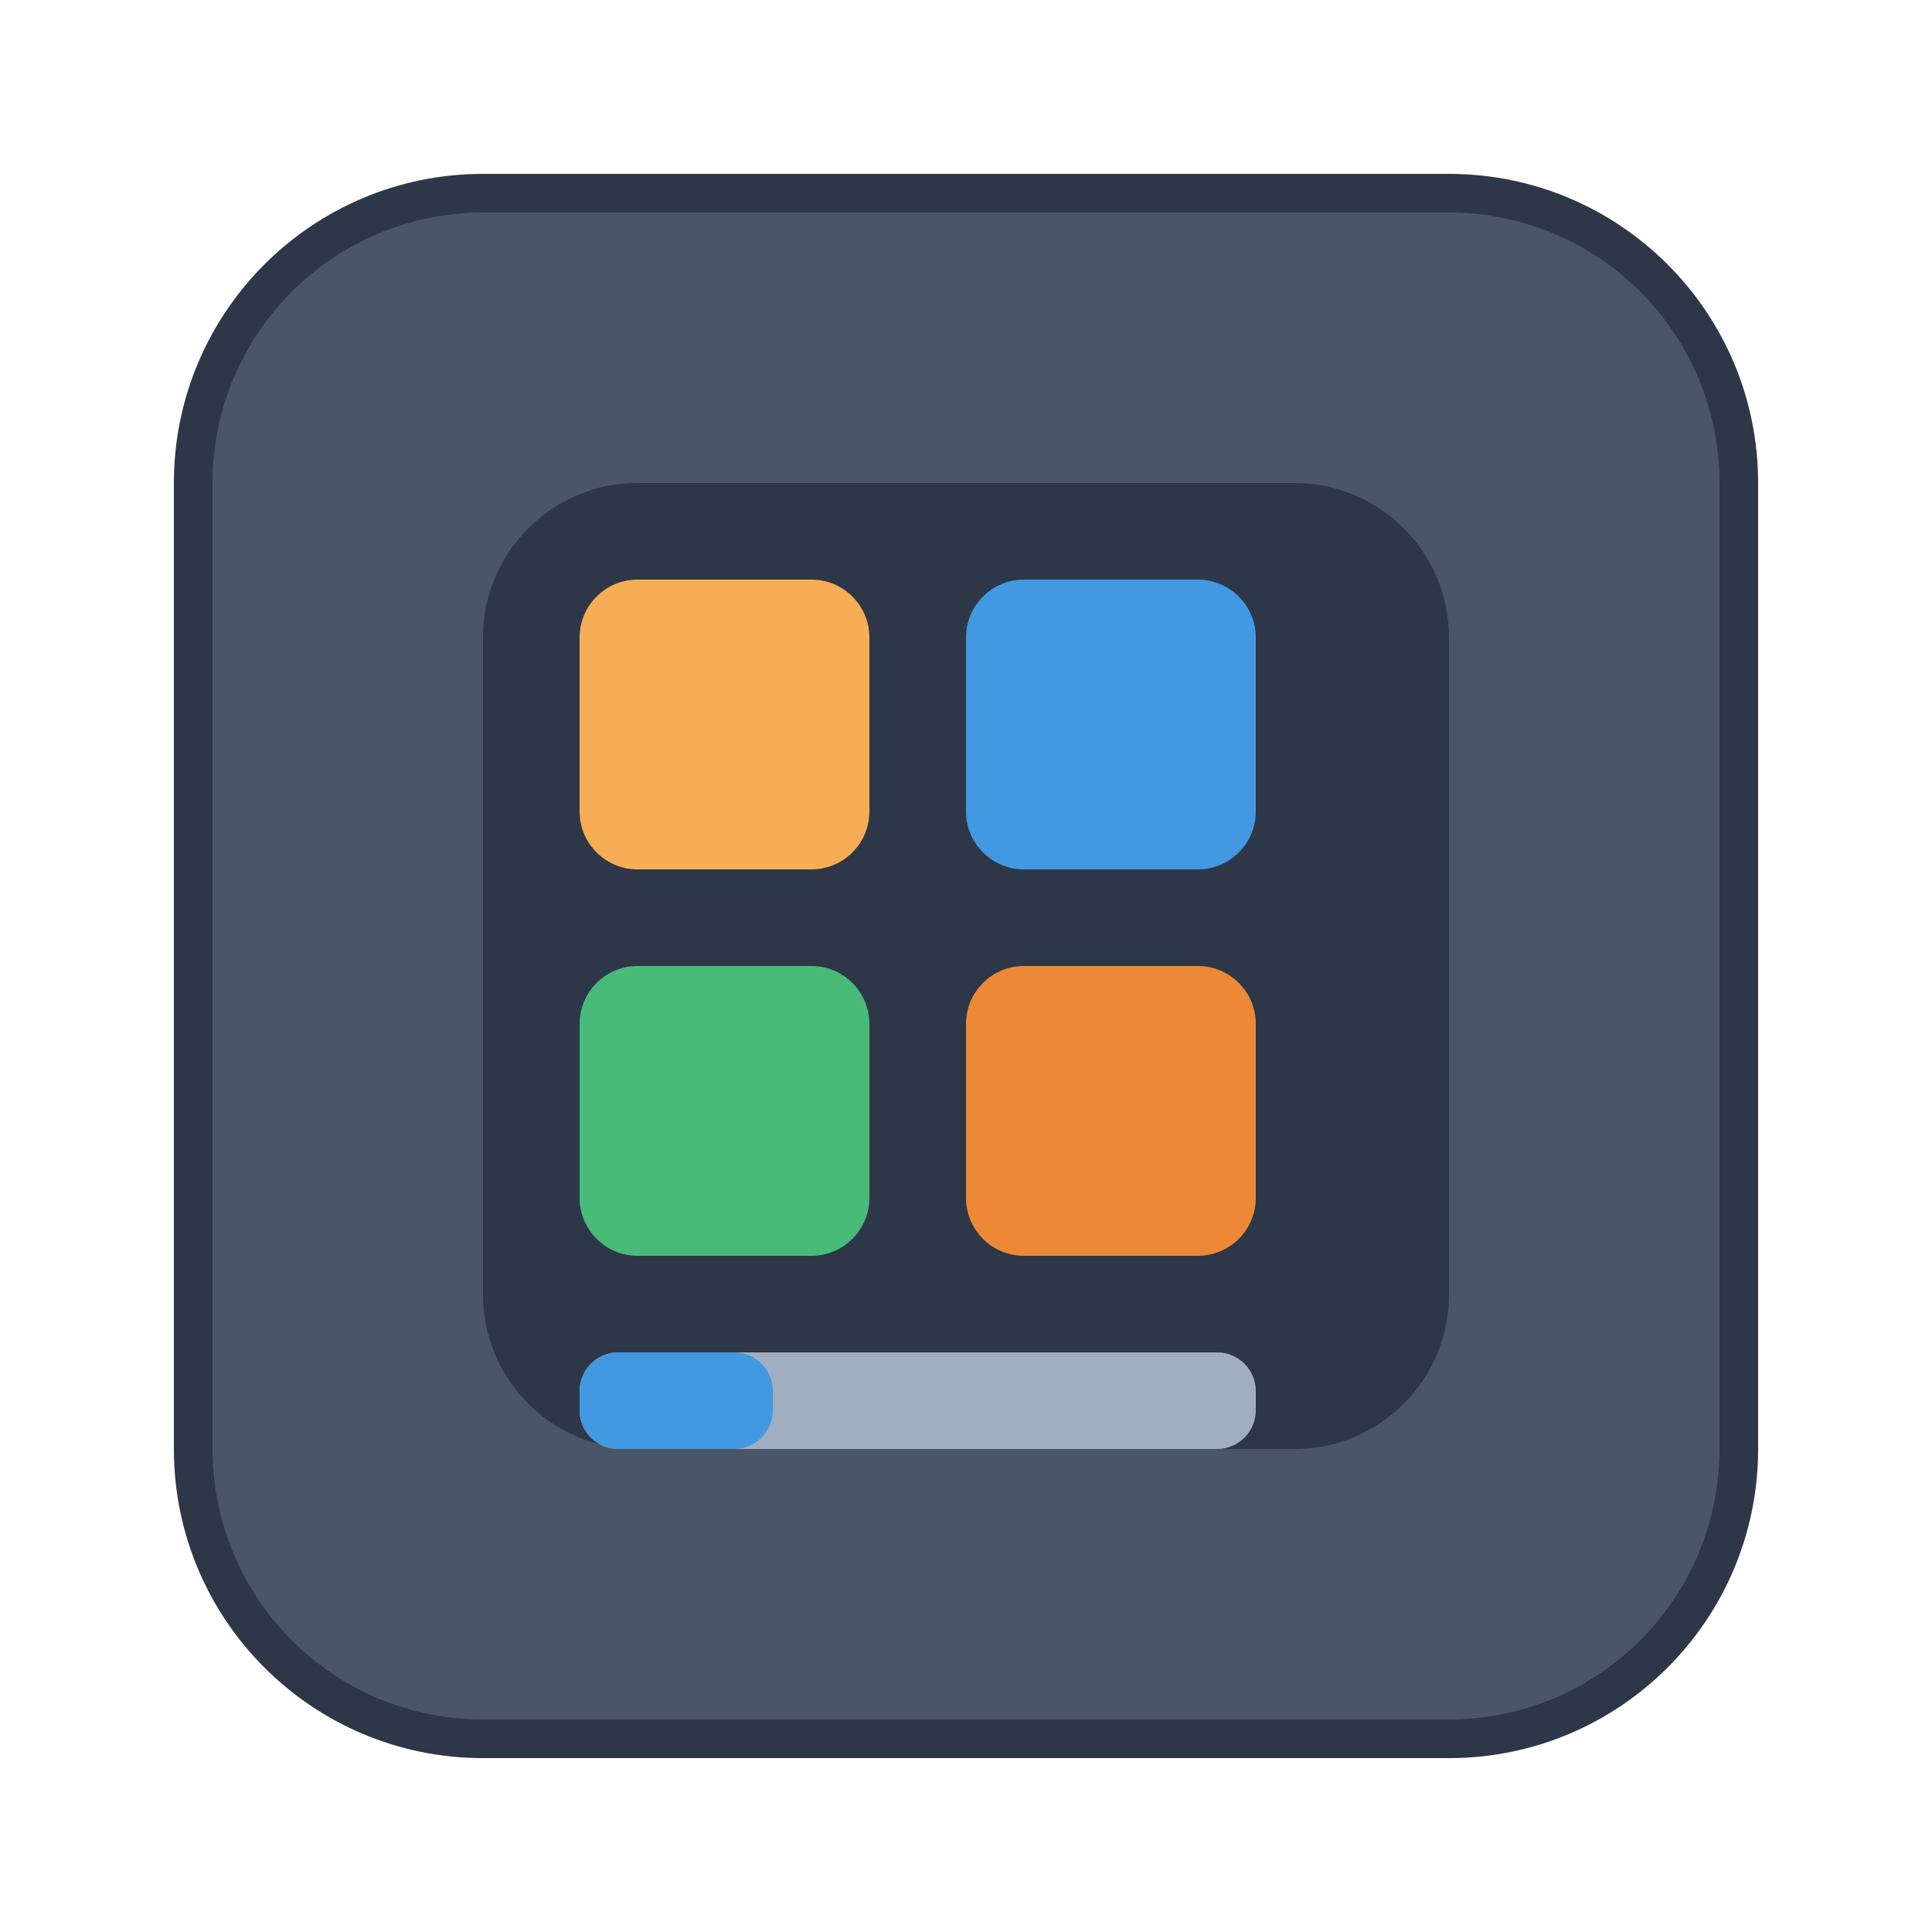
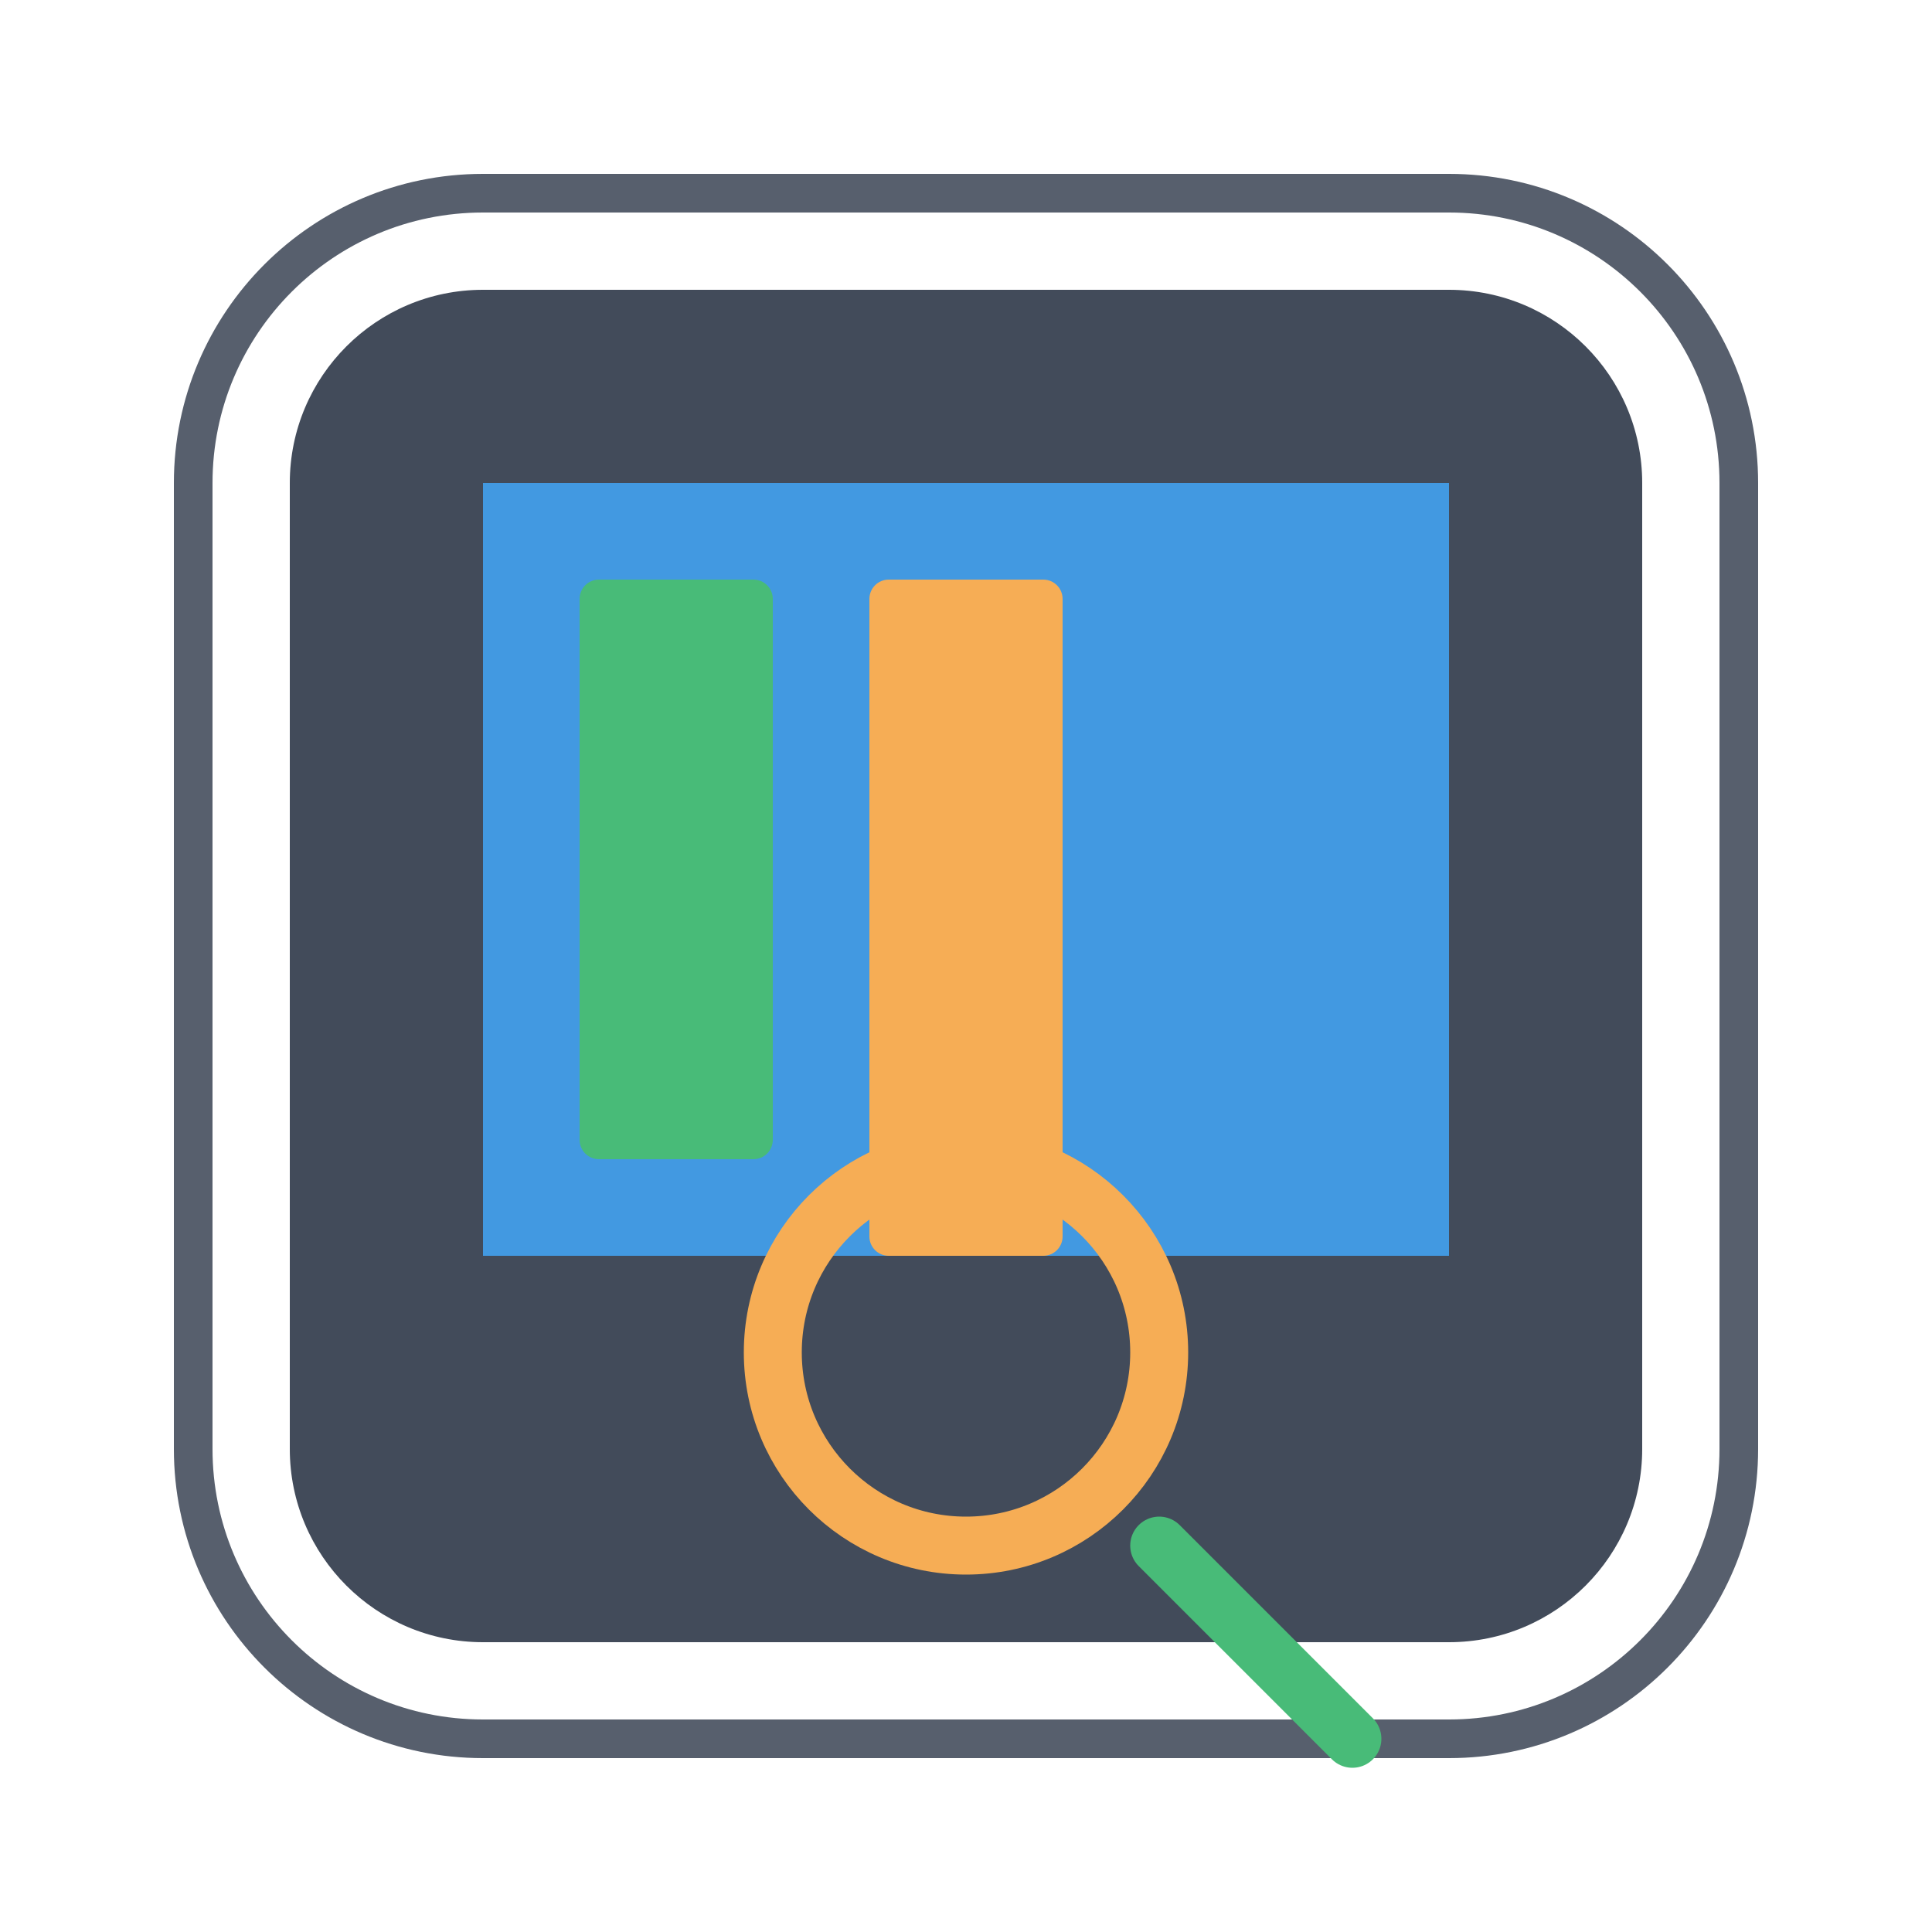
<svg xmlns="http://www.w3.org/2000/svg" viewBox="0 0 100 100">
-   <rect x="10" y="10" width="80" height="80" rx="15" fill="#4a5568" stroke="#2d3748" stroke-width="2" />
-   <rect x="25" y="25" width="50" height="50" rx="8" fill="#2d3748" />
-   <rect x="30" y="30" width="15" height="15" rx="3" fill="#f6ad55" />
-   <rect x="50" y="30" width="15" height="15" rx="3" fill="#4299e1" />
-   <rect x="30" y="50" width="15" height="15" rx="3" fill="#48bb78" />
-   <rect x="50" y="50" width="15" height="15" rx="3" fill="#ed8936" />
-   <rect x="30" y="70" width="35" height="5" rx="2" fill="#a0aec0" />
-   <rect x="30" y="70" width="10" height="5" rx="2" fill="#4299e1" />
+   <rect x="10" y="10" width="80" height="80" rx="15" fill="none" stroke="#2d3748" stroke-width="2" opacity="0.8" />
+   <rect x="15" y="15" width="70" height="70" rx="10" fill="#2d3748" opacity="0.9" />
+   <rect x="25" y="25" width="50" height="40" fill="#4299e1" />
+   <rect x="30" y="30" width="10" height="30" rx="1" fill="#48bb78" />
+   <rect x="45" y="30" width="10" height="35" rx="1" fill="#f6ad55" />
+   <rect x="60" y="30" width="10" height="25" rx="1" fill="#4299e1" />
+   <circle cx="50" cy="70" r="10" fill="none" stroke="#f6ad55" stroke-width="3" />
+   <path d="M60 80 L70 90" stroke="#48bb78" stroke-width="3" stroke-linecap="round" />
</svg>
